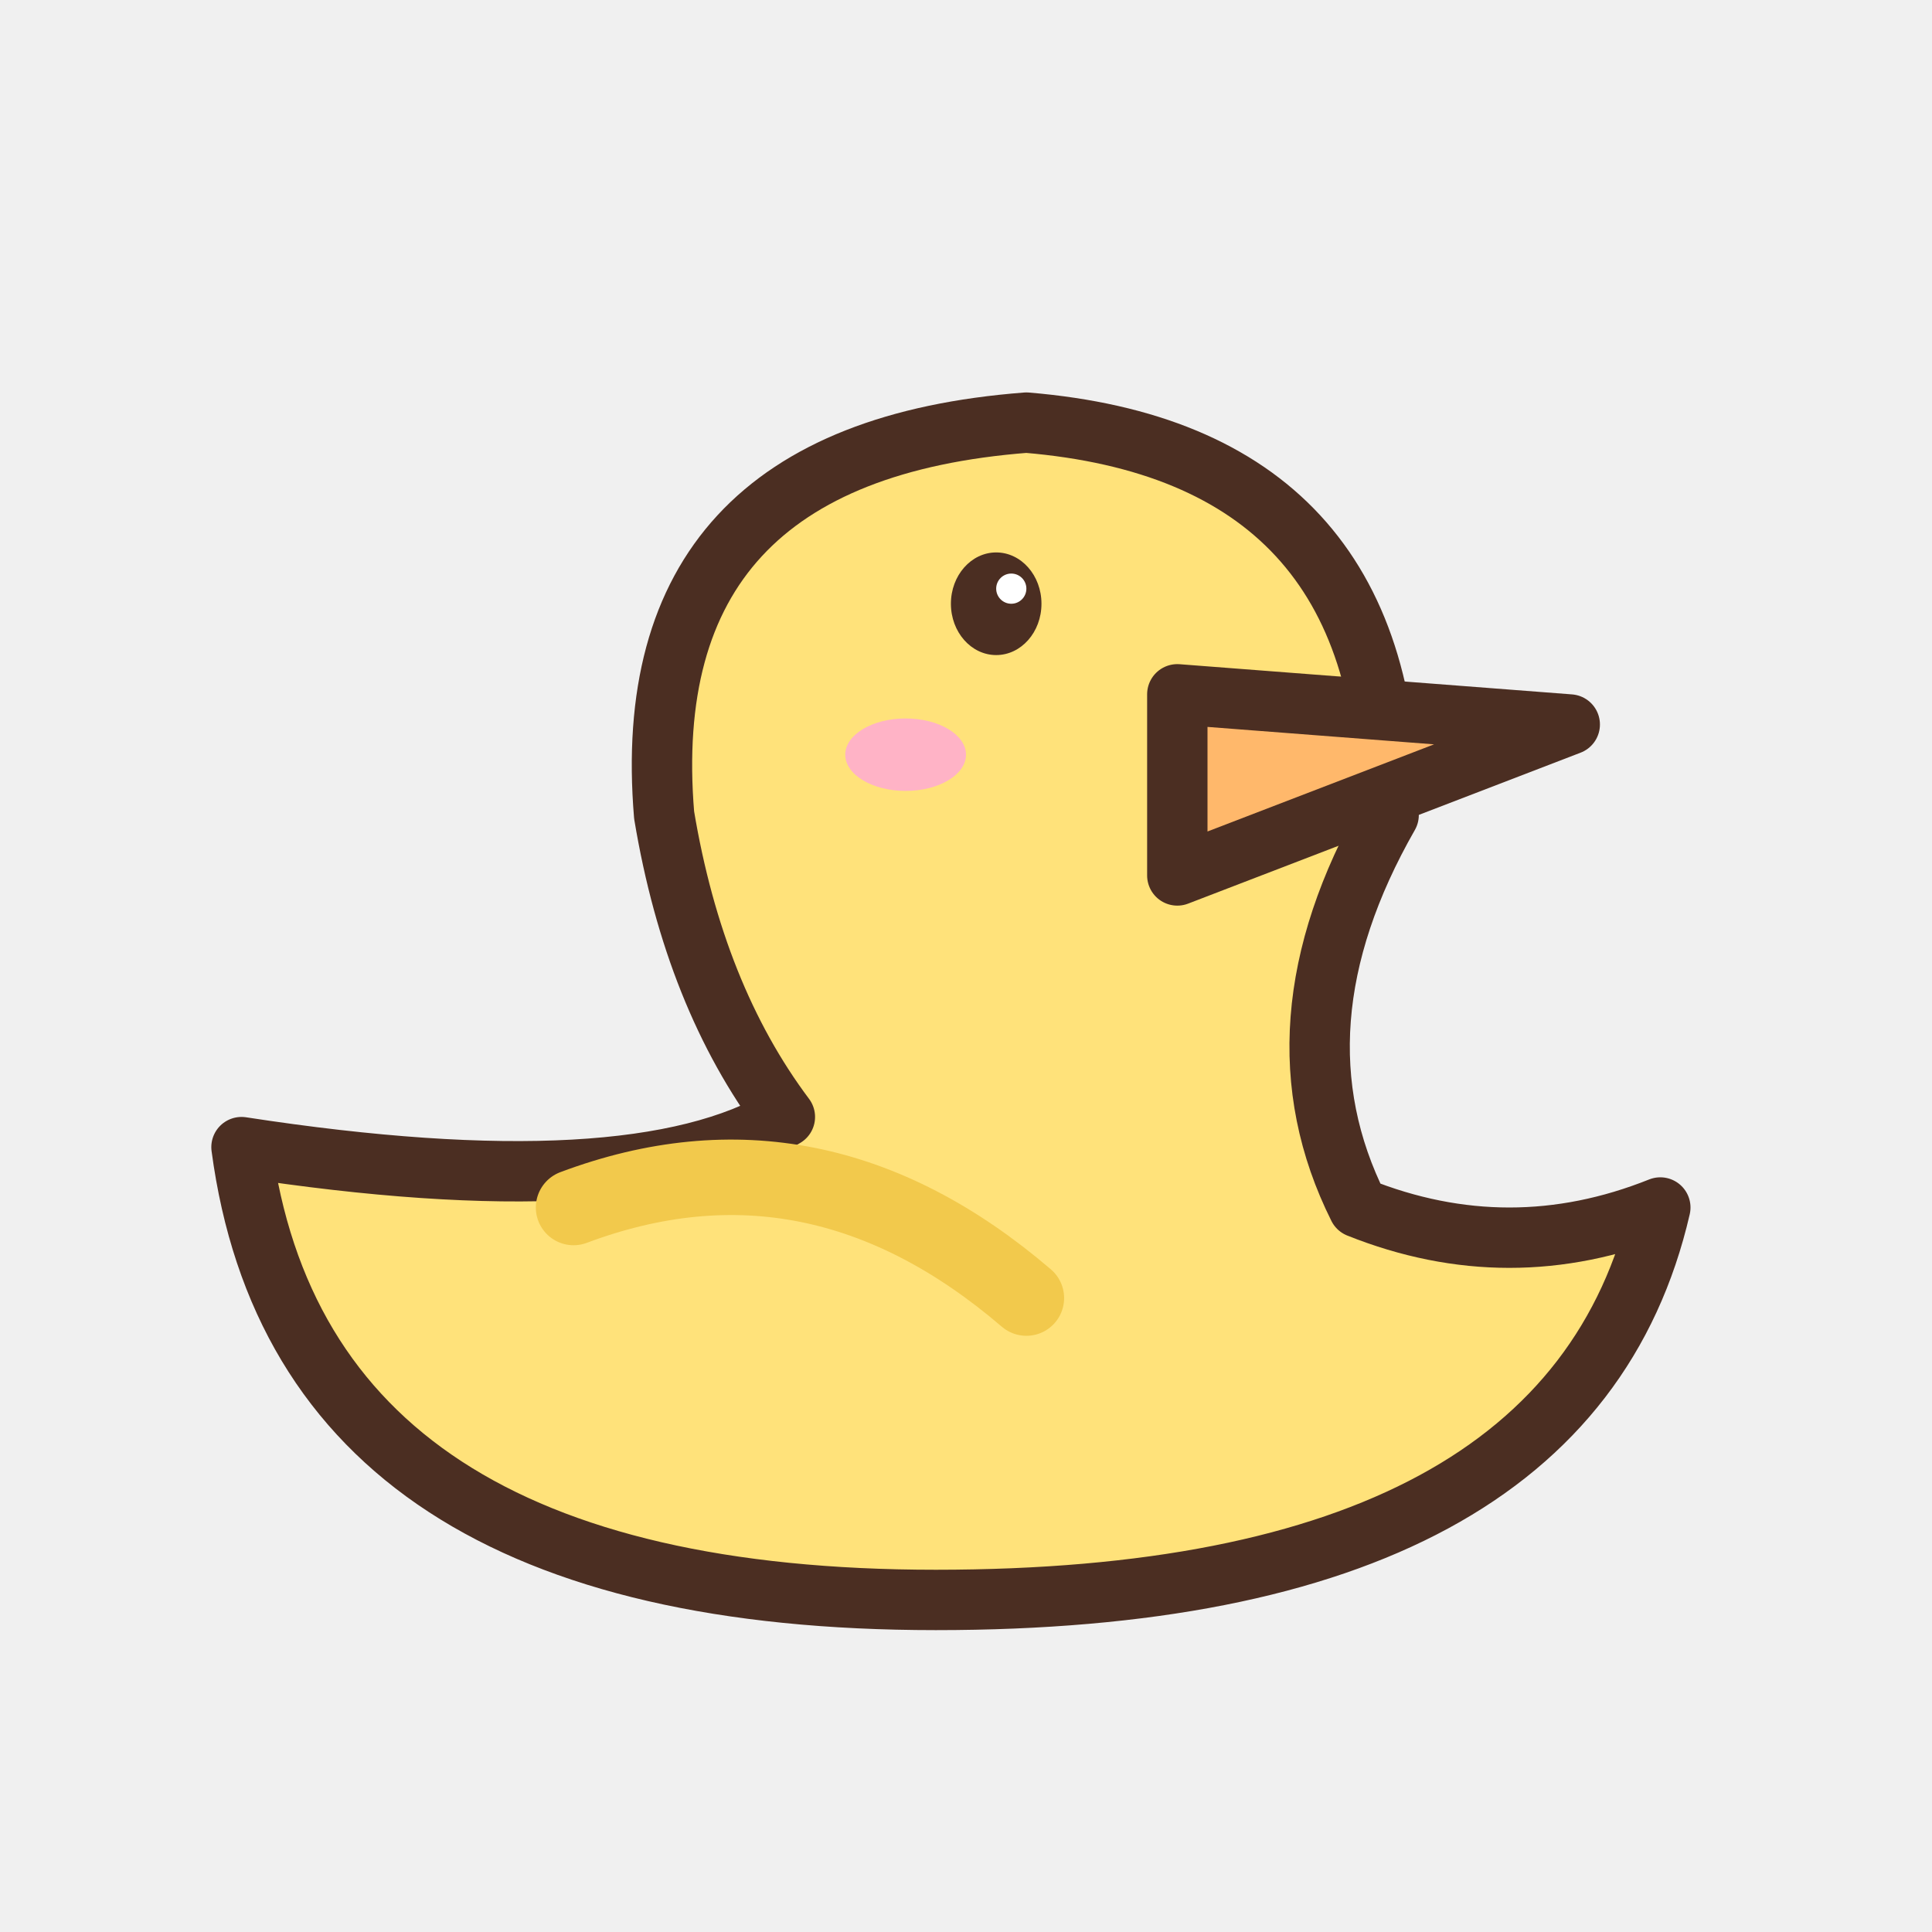
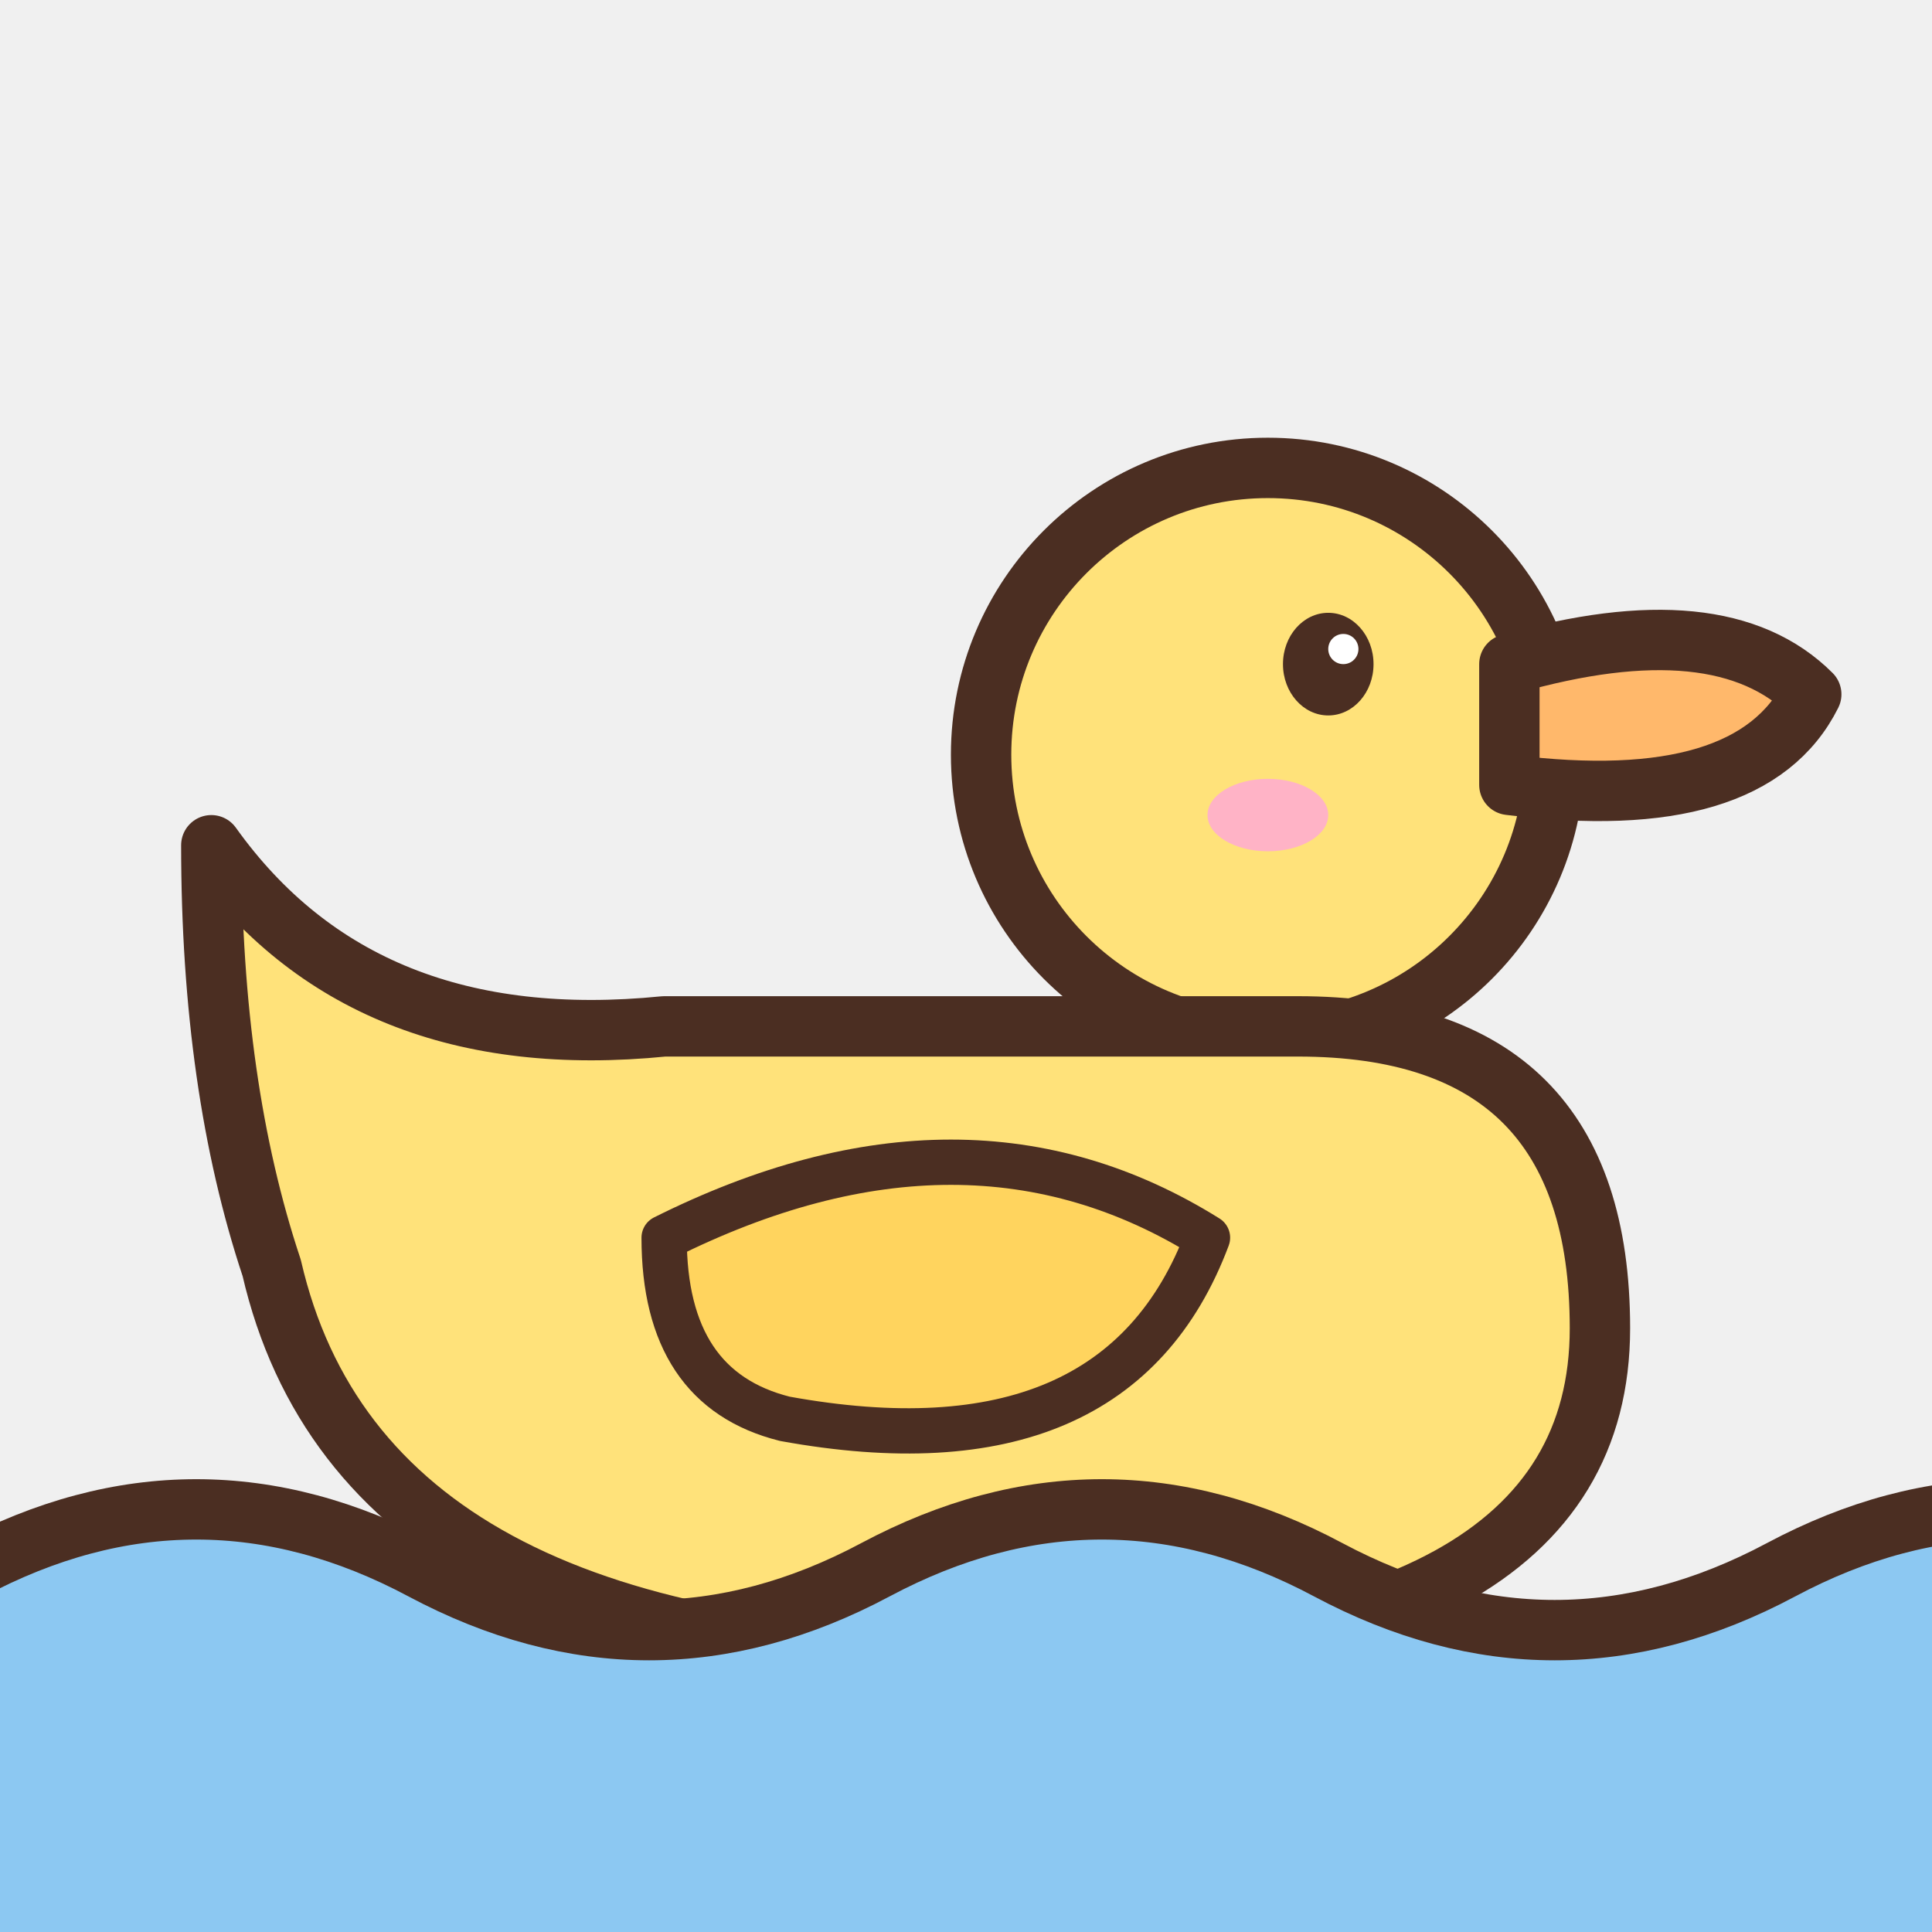
<svg xmlns="http://www.w3.org/2000/svg" viewBox="0 0 128 128">
  <g stroke="#4b2e22" stroke-width="4" stroke-linejoin="round" stroke-linecap="round">
-     <path d="M16 76q4 30 46 30t48-26q-10 4-20 0-6-12 2-26 0-24-24-26-26 2-24 26 2 12 8 20-10 6-36 2Z" fill="#ffe27a" />
-     <path d="M78 46l26 2-26 10Z" fill="#ffb86b" />
-     <path d="M38 80q16-6 30 6" fill="none" stroke="#f2c94c" stroke-width="5" />
-     <ellipse cx="66" cy="40" rx="3.0" ry="3.4" fill="#4b2e22" stroke="none" />
-     <circle cx="67.0" cy="39.0" r="1.0" fill="#fff" stroke="none" />
-     <ellipse cx="60" cy="50" rx="4.0" ry="2.4" fill="#ffb3c6" stroke="none" />
+     <circle cx="84" cy="50" r="19" fill="#ffe27a" />
+     <path d="M14 56q10 14 30 12h42q20 0 20 20 0 22-40 22-42 0-48-26-4-12-4-28Z" fill="#ffe27a" />
+     <path d="M44 82q20-10 36 0-6 16-28 12-8-2-8-12Z" fill="#ffd45e" stroke-width="3" />
+     <path d="M100 44q14-4 20 2-4 8-20 6Z" fill="#ffb86b" />
+     <ellipse cx="88" cy="44" rx="3.0" ry="3.4" fill="#4b2e22" stroke="none" />
+     <circle cx="89.0" cy="43.0" r="1.0" fill="#fff" stroke="none" />
+     <ellipse cx="84" cy="54" rx="4.0" ry="2.4" fill="#ffb3c6" stroke="none" />
+     <path d="M-2 104q15-8 30 0t30 0 30 0 30 0 30 0v26H-2Z" fill="#8cc8f2" />
  </g>
</svg>
